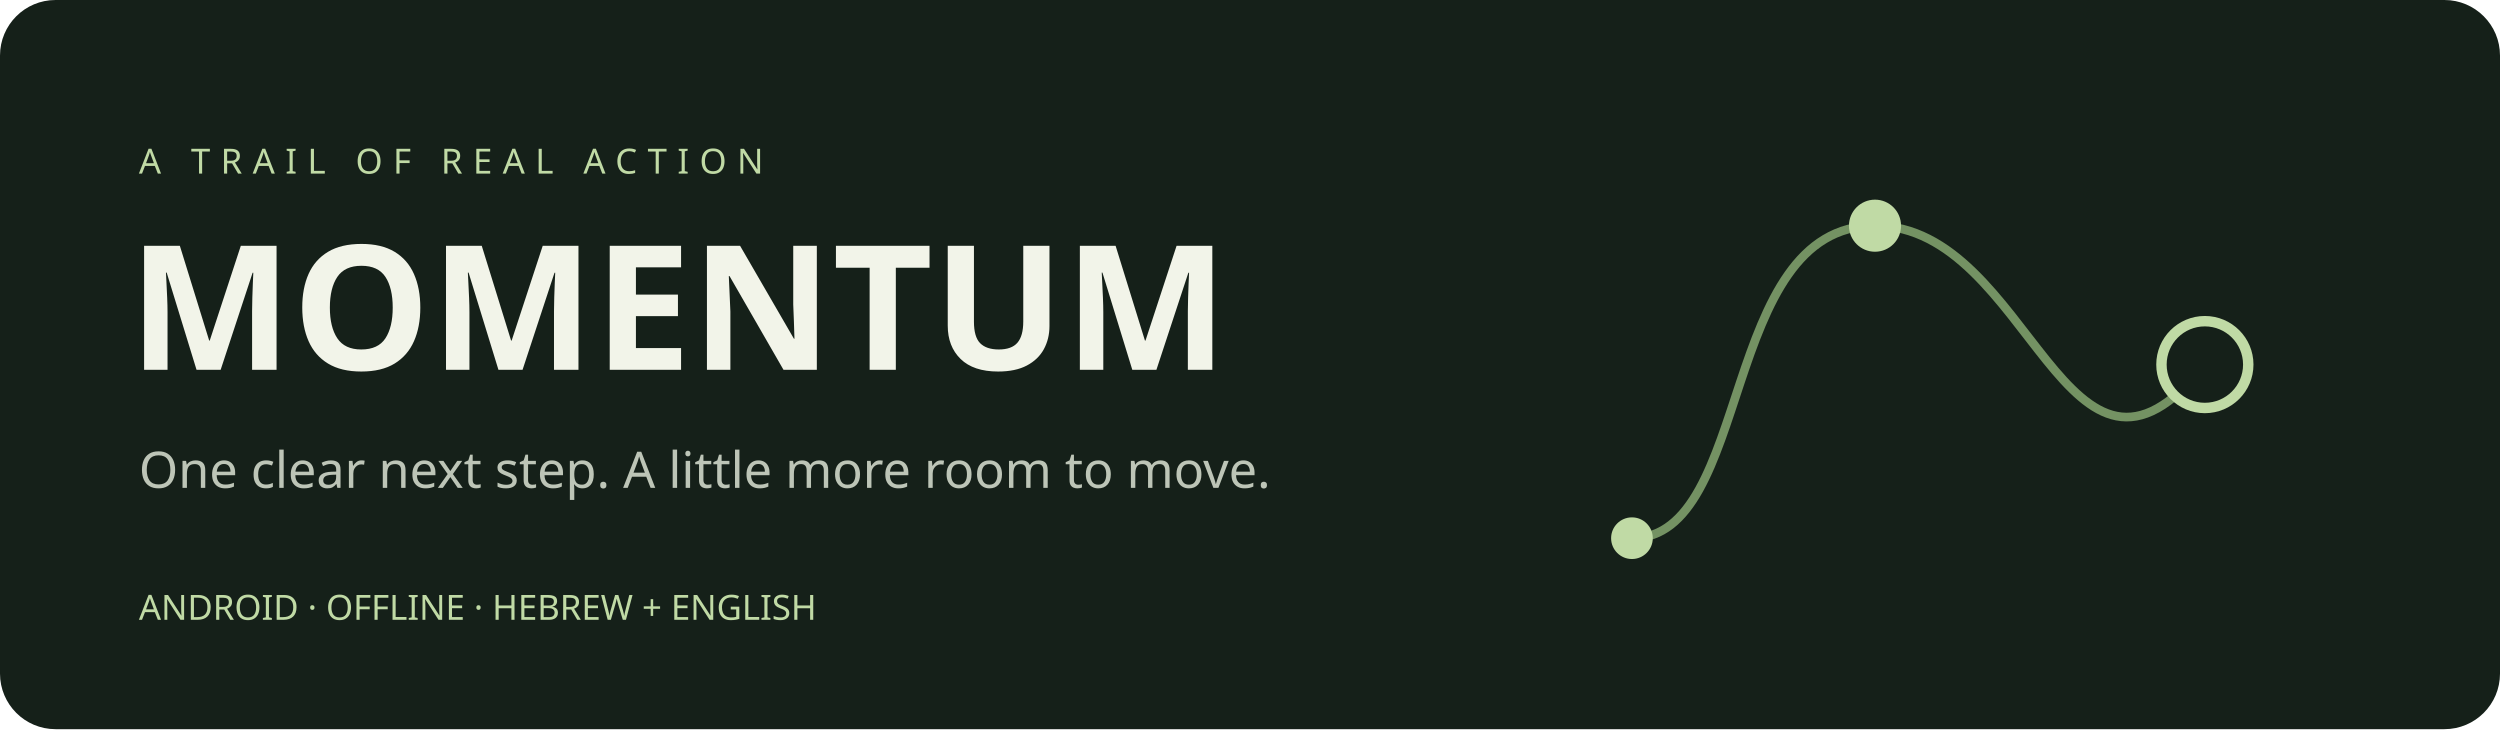
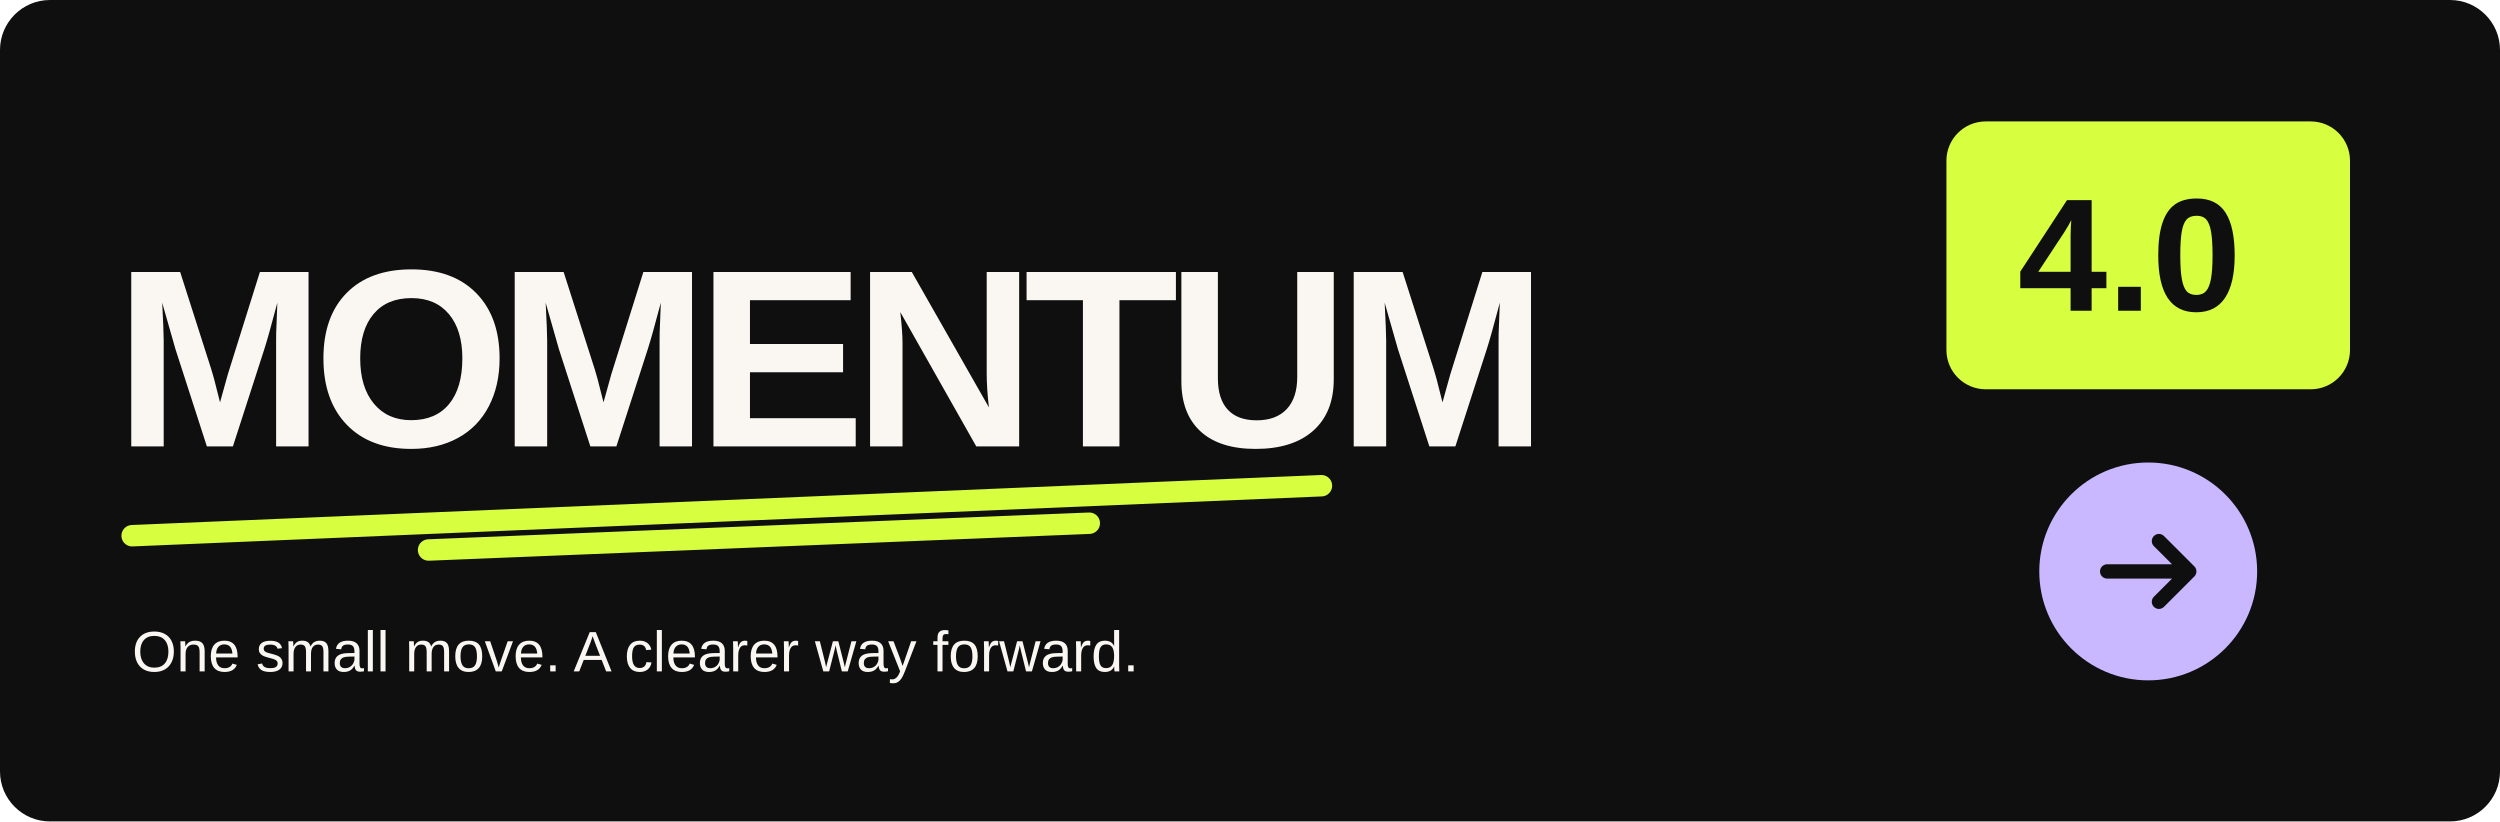
- <svg xmlns="http://www.w3.org/2000/svg" width="1440" height="420" viewBox="0 0 1440 420">
-   <rect width="1440" height="420" rx="32" fill="#152019" />
-   <path d="M940 310 C1010 310 990 130 1080 130 S1190 310 1270 210" fill="none" stroke="#749263" stroke-width="5" />
-   <circle cx="940" cy="310" r="12" fill="#c0daa5" />
-   <circle cx="1080" cy="130" r="15" fill="#c0daa5" />
-   <circle cx="1270" cy="210" r="25" fill="#152019" stroke="#c0daa5" stroke-width="6" />
-   <text x="80" y="100" fill="#c0daa5" font-family="sans-serif" font-size="20" letter-spacing="6">A TRAIL OF REAL ACTION</text>
-   <text x="74" y="213" fill="#f2f4e9" font-family="sans-serif" font-size="100" font-weight="700">MOMENTUM</text>
-   <text x="80" y="281" fill="#bdc5b7" font-family="sans-serif" font-size="29">One clear next step. A little more room to move.</text>
-   <text x="80" y="357" fill="#c0daa5" font-family="sans-serif" font-size="20">ANDROID · OFFLINE · HEBREW + ENGLISH</text>
+ <svg xmlns="http://www.w3.org/2000/svg" width="1400" height="460" viewBox="0 0 1400 460">
+   <rect width="1400" height="460" rx="28" fill="#0F0F10" />
+   <path d="M74 300L740 272M240 308L610 293" stroke="#D7FF3F" stroke-width="12" stroke-linecap="round" />
+   <text x="64" y="250" fill="#FAF7F2" font-family="Arial,sans-serif" font-size="142" font-weight="900" letter-spacing="-7">MOMENTUM</text>
+   <text x="74" y="376" fill="#FAF7F2" font-family="Arial,sans-serif" font-size="32">One small move. A clearer way forward.</text>
+   <rect x="1090" y="68" width="226" height="150" rx="22" fill="#D7FF3F" />
+   <text x="1130" y="174" fill="#0F0F10" font-family="Arial,sans-serif" font-size="90" font-weight="900">4.0</text>
+   <circle cx="1203" cy="320" r="61" fill="#C9B8FF" />
+   <path d="M1180 320H1226M1209 303L1226 320L1209 337" fill="none" stroke="#0F0F10" stroke-width="8" stroke-linecap="round" stroke-linejoin="round" />
</svg>
